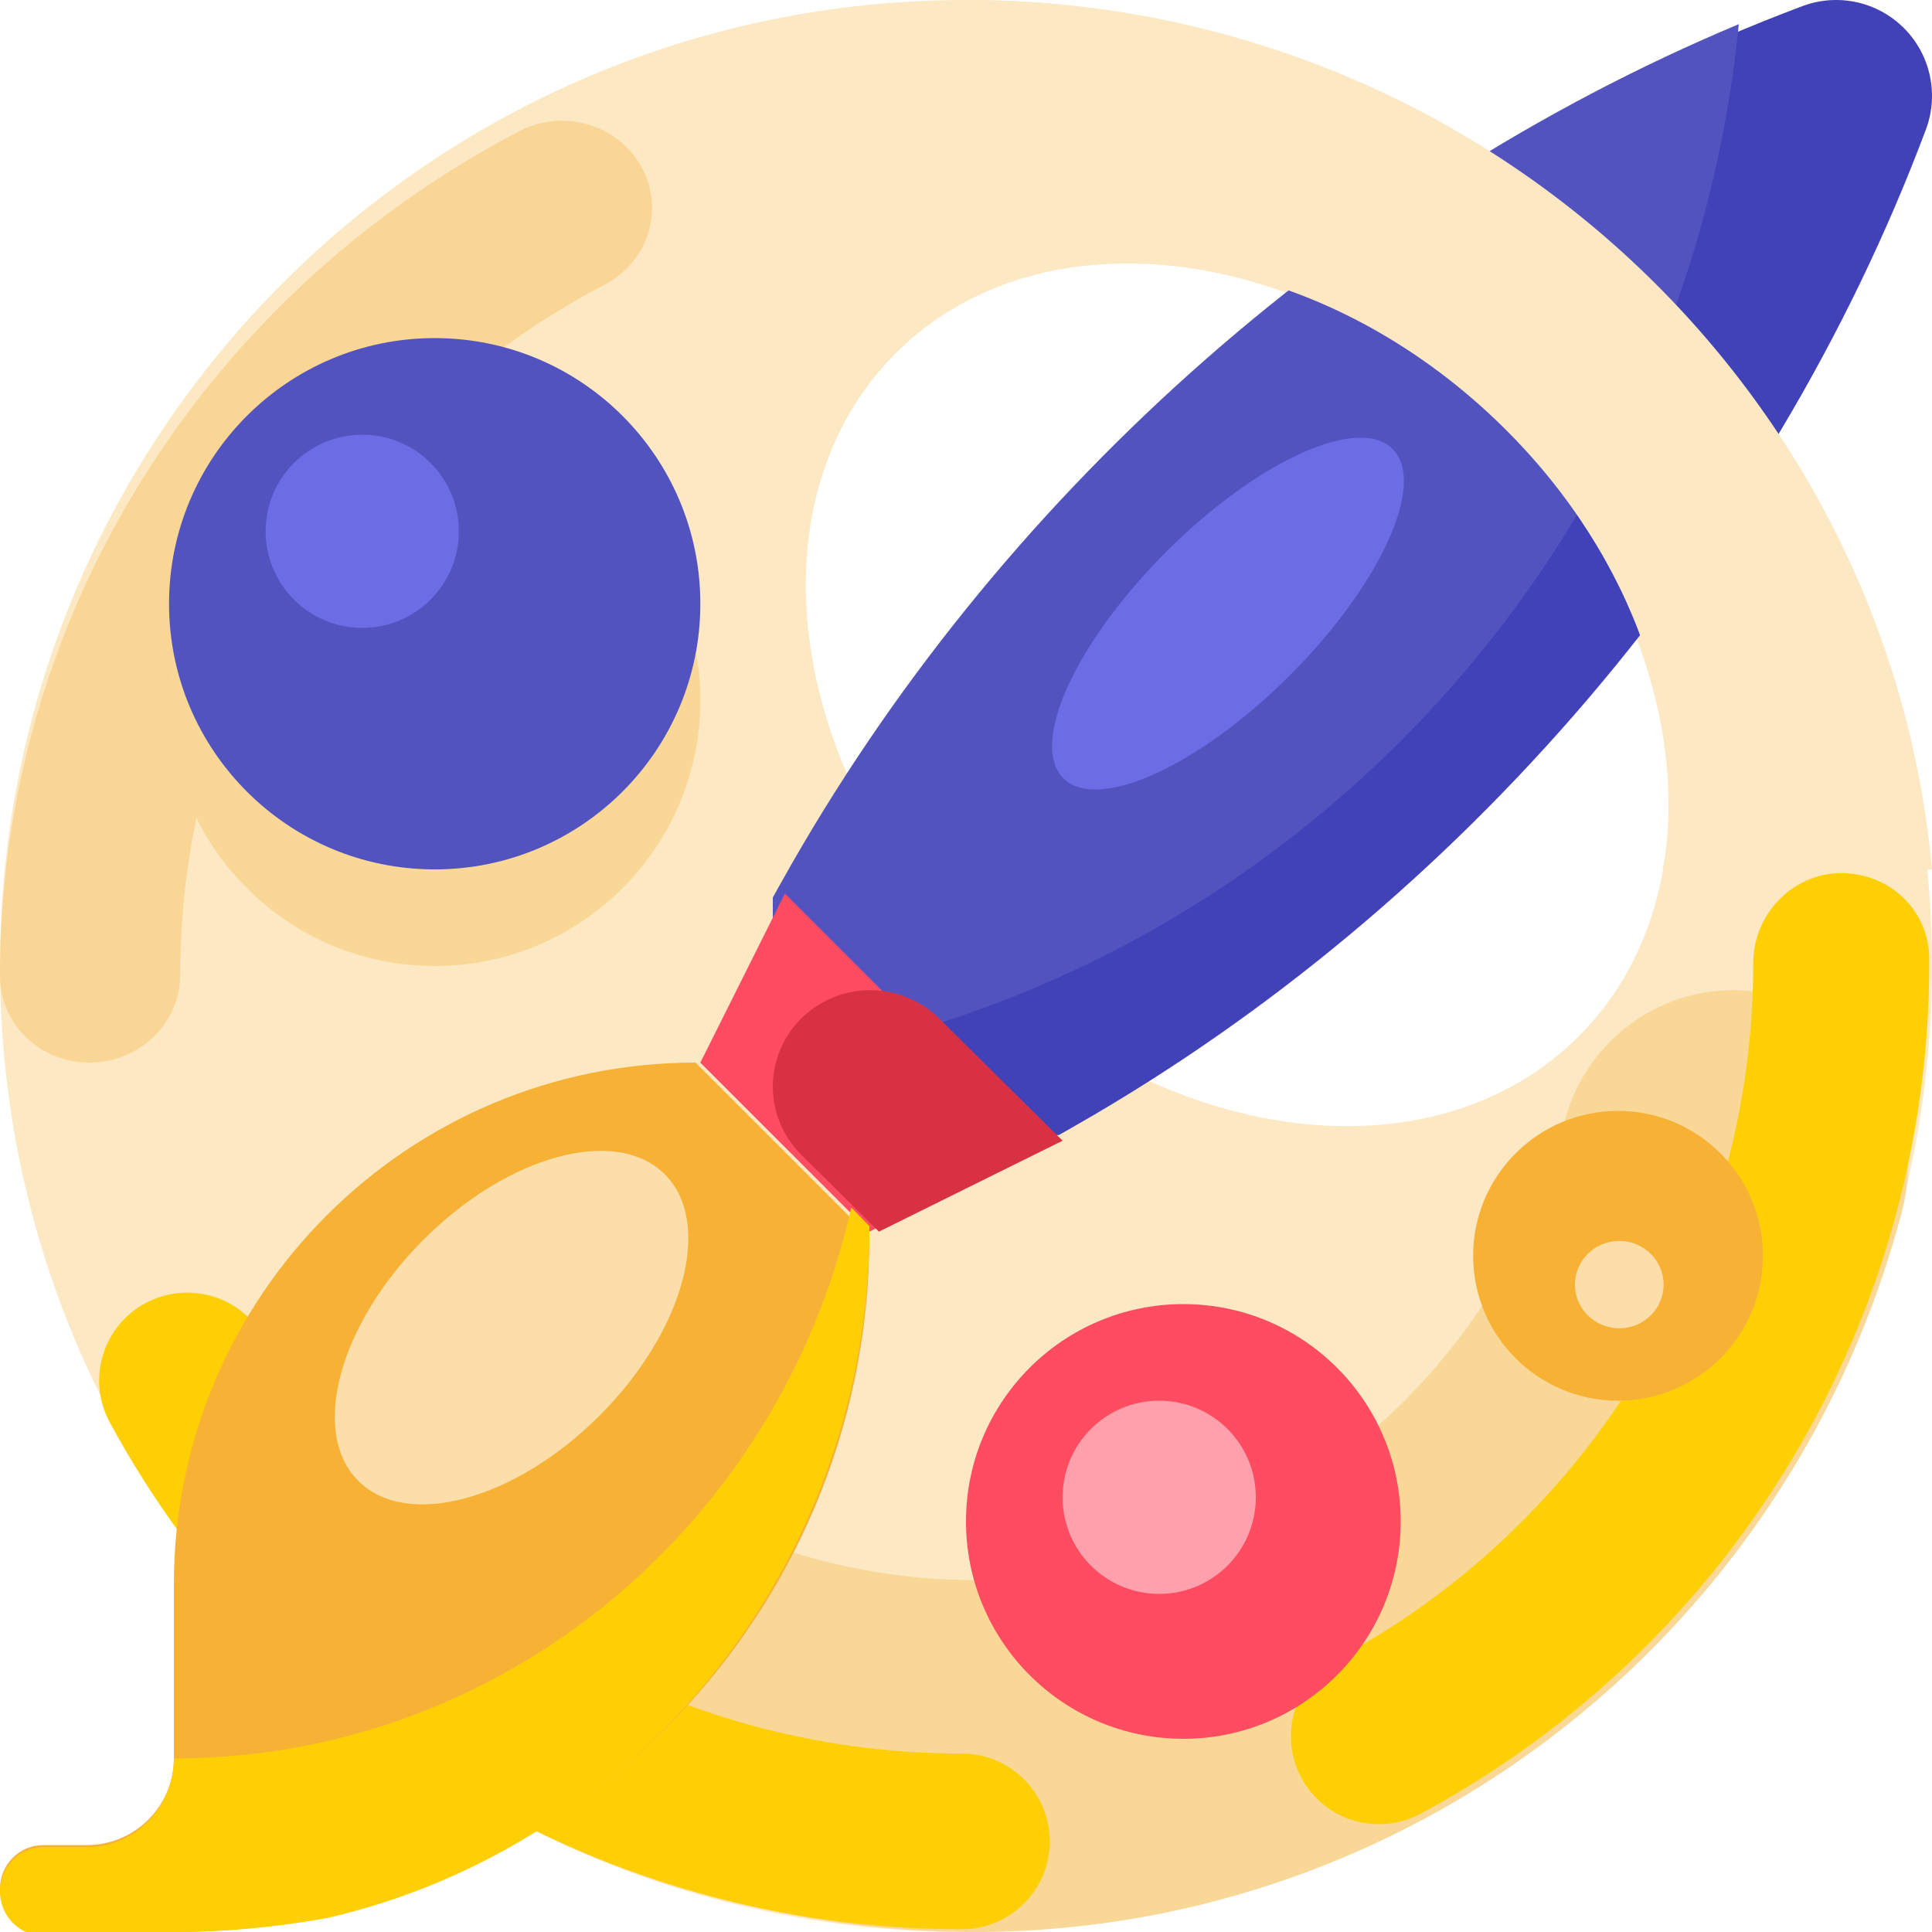
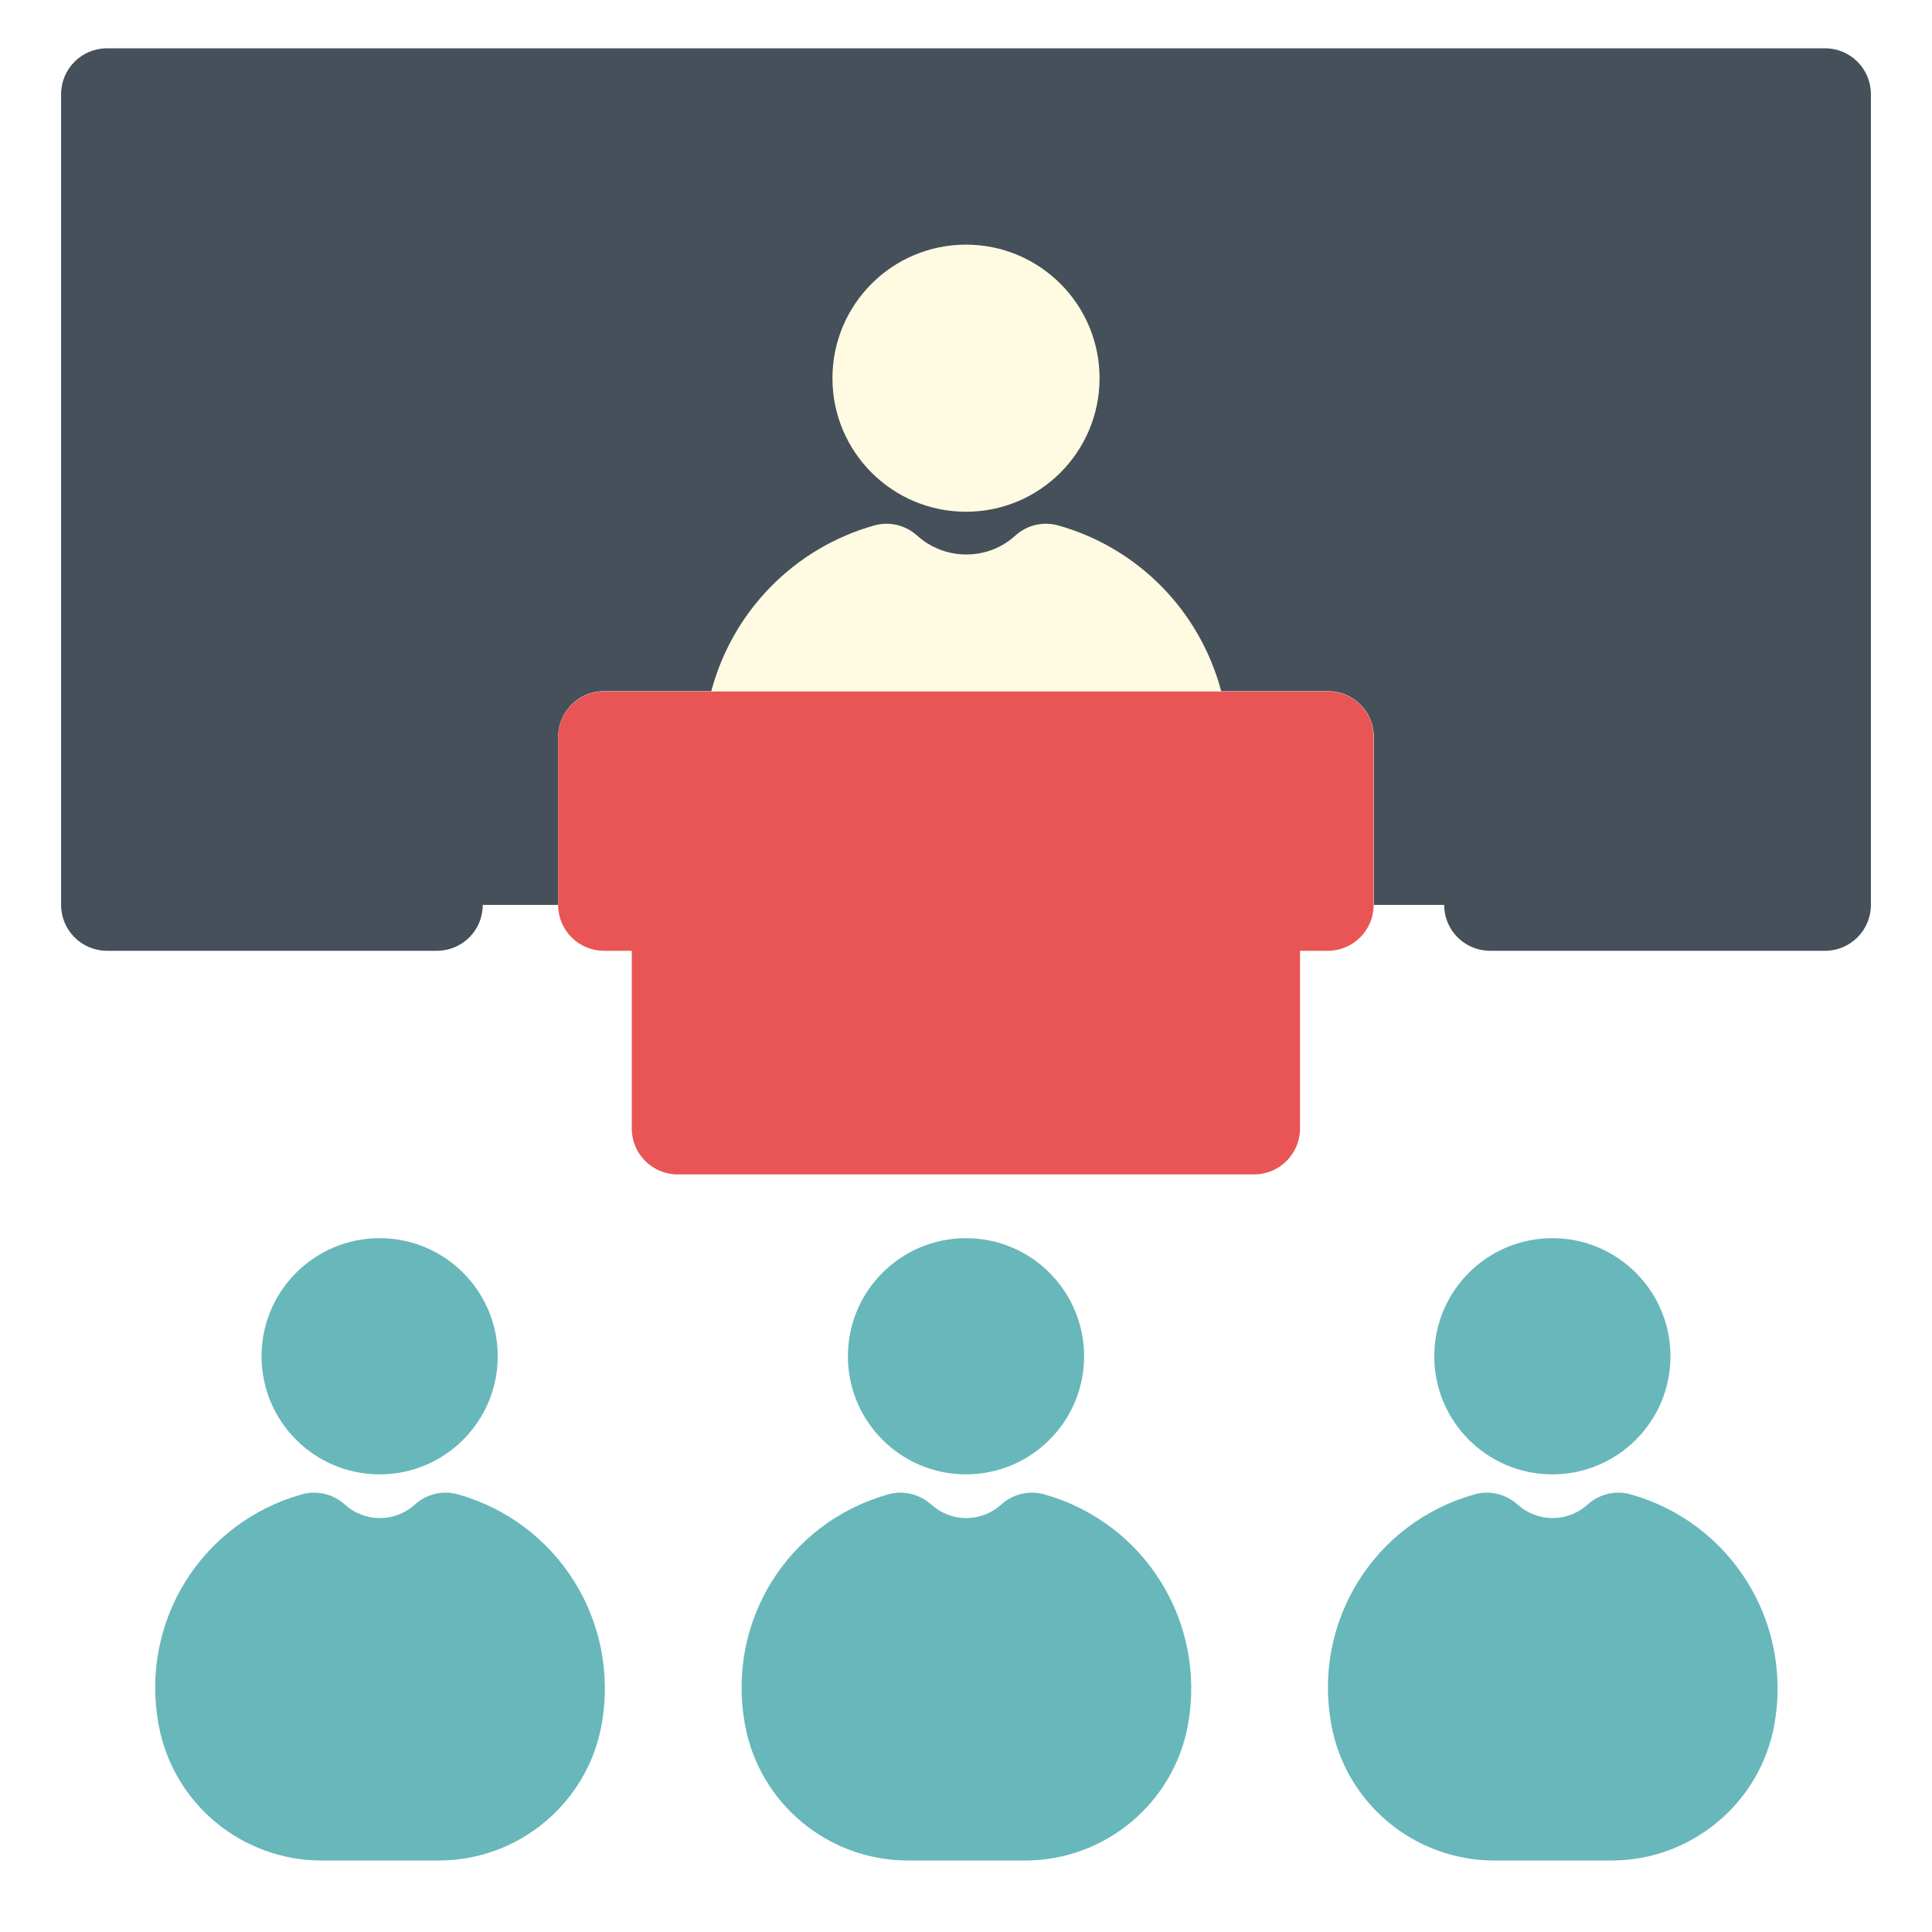
- <svg xmlns="http://www.w3.org/2000/svg" width="80px" height="80px" viewBox="0 0 80 80" version="1.1">
-   <g id="Personal-1-mixed" stroke="none" stroke-width="1" fill="none" fill-rule="evenodd">
-     <g transform="translate(-478, -1701)" fill-rule="nonzero" id="services">
-       <g transform="translate(350, 1552)">
-         <g id="1" transform="translate(10, 109)">
-           <g id="paint-palette" transform="translate(118, 40)">
-             <path d="M40,0 C17.909,0 0,17.909 0,40 C0,62.091 17.909,80 40,80 C62.092,80 80,62.091 80,40 C80,17.909 62.092,0 40,0 Z M65.371,42.913 C59.347,48.938 48.131,47.49 40.32,39.68 C32.51,31.869 31.062,20.653 37.087,14.629 C43.112,8.604 54.328,10.051 62.138,17.862 C69.949,25.672 71.396,36.888 65.371,42.913 L65.371,42.913 Z" id="Shape" fill="#FCE8C3" />
-             <path d="M71.769,41 C68.489,41.004 65.622,43.234 64.786,46.434 C61.191,60.072 47.318,68.188 33.801,64.561 C32.55,64.225 31.327,63.793 30.142,63.269 C26.491,61.645 22.225,63.316 20.616,67 C19.008,70.68 20.657,74.977 24.301,76.606 C28.156,78.322 32.258,79.404 36.452,79.812 L36.452,79.812 C36.473,79.814 36.494,79.816 36.515,79.818 L36.515,79.818 C36.724,79.838 36.933,79.856 37.143,79.873 L37.144,79.873 L37.174,79.875 L37.176,79.875 L37.204,79.878 L37.208,79.878 L37.236,79.88 L37.24,79.881 L37.266,79.883 L37.272,79.883 L37.298,79.885 L37.304,79.886 L37.33,79.888 L37.336,79.888 L37.362,79.89 L37.368,79.89 L37.393,79.892 L37.4,79.893 L37.425,79.895 L37.431,79.895 L37.457,79.897 L37.464,79.897 L37.489,79.899 L37.494,79.9 L37.521,79.902 L37.526,79.902 L37.554,79.904 L37.555,79.904 L37.585,79.906 L37.586,79.906 C37.69,79.913 37.793,79.92 37.898,79.926 L37.903,79.927 L37.931,79.928 L37.934,79.929 L37.961,79.93 L37.967,79.93 L37.992,79.932 L37.999,79.932 L38.022,79.934 L38.032,79.934 L38.054,79.935 L38.064,79.936 L38.087,79.937 L38.096,79.938 L38.119,79.939 L38.128,79.94 L38.15,79.941 L38.16,79.941 L38.183,79.943 L38.192,79.943 L38.214,79.944 L38.225,79.945 L38.246,79.946 L38.257,79.947 L38.278,79.948 L38.29,79.948 L38.31,79.949 L38.321,79.95 L38.343,79.951 L38.353,79.951 L38.376,79.952 L38.384,79.953 L38.407,79.954 L38.417,79.955 L38.44,79.956 L38.447,79.956 L38.473,79.957 L38.477,79.957 L38.505,79.959 L38.507,79.959 C38.558,79.961 38.611,79.964 38.661,79.966 L38.664,79.966 L38.689,79.967 L38.696,79.967 L38.72,79.968 L38.729,79.969 L38.751,79.969 L38.761,79.97 L38.781,79.971 L38.794,79.971 L38.813,79.972 L38.826,79.972 L38.846,79.973 L38.859,79.974 L38.878,79.974 L38.891,79.975 L38.91,79.975 L38.924,79.976 L38.943,79.977 L38.956,79.977 L38.976,79.978 L38.988,79.978 L39.008,79.979 L39.021,79.979 L39.039,79.98 L39.054,79.98 L39.072,79.981 L39.086,79.981 L39.104,79.982 L39.119,79.982 L39.137,79.983 L39.151,79.983 L39.169,79.984 L39.183,79.984 L39.202,79.985 L39.215,79.985 L39.234,79.985 L39.248,79.986 L39.267,79.986 L39.281,79.987 L39.299,79.987 L39.315,79.988 L39.332,79.988 L39.346,79.988 L39.364,79.989 L39.378,79.989 L39.397,79.99 L39.414,79.99 L39.429,79.99 L39.449,79.991 L39.483,79.991 L39.493,79.992 L39.514,79.992 L39.526,79.992 L39.544,79.992 L39.559,79.993 L39.576,79.993 L39.591,79.994 L39.608,79.994 L39.624,79.994 L39.641,79.995 L39.657,79.995 L39.673,79.995 L39.69,79.995 L39.706,79.996 L39.722,79.996 L39.739,79.996 L39.755,79.996 L39.772,79.996 L39.787,79.997 L39.804,79.997 L39.82,79.997 L39.837,79.997 L39.853,79.997 L39.869,79.997 L39.886,79.998 L39.902,79.998 L39.918,79.998 L39.935,79.998 L39.952,79.998 L39.967,79.998 L39.985,79.999 L40,79.999 L40.017,79.999 L40.033,79.999 L40.05,79.999 L40.066,79.999 L40.083,80 L40.098,80 L40.116,80 L40.131,80 L40.148,80 L40.164,80 L40.181,80 L40.197,80 L40.216,80 L40.229,80 L40.248,80 L40.262,80 L40.28,80 L40.295,80 L40.328,80 L40.358,80 L40.365,80 L40.388,80 L40.398,80 L40.418,80 L40.428,80 L40.449,80 L40.459,80 L40.488,80 L40.488,80 L40.519,80 L40.526,80 L40.549,79.999 L40.559,79.999 L40.578,79.999 L40.59,79.999 L40.609,79.999 L40.62,79.999 L40.642,79.999 L40.65,79.999 L40.679,79.999 L40.688,79.999 L40.709,79.999 L40.72,79.998 L40.74,79.998 L40.75,79.998 L40.77,79.998 L40.781,79.998 L40.802,79.998 L40.81,79.997 L40.84,79.997 L40.846,79.997 L40.87,79.997 L40.88,79.997 L40.9,79.996 L40.911,79.996 L40.931,79.996 L40.941,79.996 L40.962,79.995 L40.971,79.995 C40.99,79.995 41.012,79.994 41.031,79.994 L41.04,79.994 L41.06,79.994 L41.072,79.993 L41.09,79.993 L41.102,79.993 L41.121,79.992 L41.132,79.992 L41.156,79.992 L41.161,79.992 L41.191,79.991 L41.2,79.991 L41.22,79.99 L41.232,79.99 L41.251,79.99 L41.262,79.989 L41.282,79.989 L41.292,79.989 L41.314,79.988 L41.322,79.988 L41.351,79.987 L41.36,79.987 L41.381,79.987 L41.392,79.986 L41.411,79.986 L41.422,79.985 L41.442,79.985 L41.452,79.984 L41.473,79.984 L41.482,79.984 L41.512,79.983 L41.515,79.983 L41.541,79.982 L41.551,79.981 L41.571,79.981 L41.582,79.98 L41.602,79.98 L41.612,79.979 L41.634,79.979 L41.642,79.978 C41.663,79.978 41.681,79.977 41.702,79.976 L41.709,79.976 L41.732,79.975 L41.742,79.975 L41.762,79.974 L41.772,79.974 L41.793,79.973 L41.802,79.973 C41.822,79.972 41.841,79.971 41.861,79.971 L41.87,79.97 L41.892,79.97 L41.901,79.969 L41.922,79.968 L41.931,79.968 L41.953,79.967 L41.961,79.967 L41.986,79.966 L41.991,79.966 L42.022,79.964 L42.025,79.964 L42.052,79.963 L42.059,79.963 L42.081,79.962 L42.091,79.961 L42.111,79.96 L42.122,79.96 L42.144,79.959 L42.151,79.958 L42.181,79.957 L42.184,79.957 L42.211,79.956 L42.22,79.955 L42.24,79.954 L42.251,79.954 L42.271,79.953 L42.281,79.952 L42.302,79.951 L42.311,79.951 L42.337,79.949 L42.343,79.949 L42.37,79.948 L42.38,79.947 L42.4,79.946 L42.41,79.946 L42.429,79.945 L42.441,79.944 L42.461,79.943 L42.47,79.943 L42.496,79.941 L42.5,79.941 L42.53,79.939 L42.535,79.939 L42.559,79.938 L42.569,79.937 L42.589,79.936 L42.599,79.935 L42.618,79.934 L42.629,79.934 L42.652,79.932 L42.658,79.932 L42.689,79.93 L42.691,79.93 L42.718,79.928 L42.726,79.928 L42.748,79.926 L42.758,79.926 L42.779,79.924 L42.787,79.924 L42.812,79.922 L42.817,79.922 C42.837,79.921 42.857,79.919 42.877,79.918 L42.884,79.918 L42.907,79.916 L42.915,79.916 L42.938,79.914 L42.946,79.914 L42.969,79.912 L42.976,79.912 C42.997,79.91 43.015,79.909 43.036,79.908 L43.042,79.907 L43.066,79.906 L43.074,79.905 L43.096,79.904 L43.104,79.903 L43.127,79.901 L43.134,79.901 C43.154,79.9 43.175,79.898 43.194,79.897 L43.199,79.896 L43.224,79.894 L43.232,79.894 L43.254,79.892 L43.263,79.891 L43.285,79.89 L43.292,79.889 L43.321,79.887 L43.322,79.887 L43.353,79.885 L43.355,79.884 L43.382,79.882 L43.391,79.882 L43.412,79.88 L43.42,79.879 L43.443,79.878 L43.451,79.877 L43.477,79.875 L43.48,79.875 C43.501,79.873 43.52,79.872 43.541,79.87 L43.545,79.869 L43.57,79.867 L43.579,79.867 L43.6,79.865 L43.609,79.864 L43.632,79.862 L43.638,79.862 C43.659,79.86 43.678,79.859 43.699,79.857 L43.703,79.856 L43.729,79.854 L43.735,79.854 L43.759,79.852 L43.766,79.851 L43.792,79.849 L43.795,79.849 C43.816,79.847 43.836,79.845 43.857,79.843 L43.857,79.843 L43.886,79.841 L43.893,79.84 L43.916,79.838 L43.924,79.837 L43.948,79.835 L43.953,79.834 C43.984,79.832 44.012,79.829 44.044,79.826 L44.049,79.826 L44.074,79.823 L44.08,79.822 L44.105,79.82 L44.11,79.82 L44.137,79.817 L44.14,79.817 C44.161,79.815 44.18,79.813 44.201,79.811 L44.207,79.81 L44.231,79.808 L44.238,79.807 L44.261,79.805 L44.268,79.804 L44.292,79.802 L44.298,79.801 C44.319,79.799 44.337,79.797 44.358,79.795 L44.364,79.795 L44.388,79.792 L44.396,79.791 L44.418,79.789 L44.426,79.788 L44.449,79.786 L44.455,79.785 C44.476,79.783 44.495,79.781 44.516,79.779 L44.518,79.779 L44.546,79.776 L44.551,79.775 L44.576,79.773 L44.581,79.772 L44.607,79.769 L44.612,79.769 L44.64,79.766 L44.642,79.765 C44.662,79.763 44.682,79.761 44.703,79.759 L44.707,79.758 L44.732,79.755 L44.738,79.755 L44.763,79.752 L44.768,79.751 C44.798,79.748 44.829,79.744 44.859,79.741 L44.864,79.74 L44.888,79.738 L44.895,79.737 L44.919,79.734 L44.925,79.733 L44.951,79.73 L44.955,79.73 C44.975,79.728 44.995,79.725 45.016,79.723 C45.017,79.723 45.015,79.723 45.016,79.723 L45.045,79.719 L45.05,79.719 L45.075,79.716 L45.081,79.715 L45.107,79.712 L45.111,79.712 C45.131,79.709 45.151,79.707 45.172,79.704 L45.173,79.704 L45.202,79.7 L45.205,79.7 L45.232,79.697 L45.237,79.696 L45.262,79.693 L45.267,79.692 C45.298,79.688 45.326,79.685 45.357,79.681 L45.361,79.68 L45.387,79.677 L45.393,79.676 L45.418,79.673 L45.422,79.672 C45.453,79.669 45.482,79.665 45.513,79.661 L45.516,79.66 L45.543,79.657 L45.547,79.656 L45.574,79.653 L45.577,79.652 L45.607,79.648 L45.607,79.648 C45.627,79.645 45.648,79.643 45.668,79.64 L45.67,79.64 L45.698,79.636 L45.703,79.635 L45.728,79.632 L45.733,79.631 L45.759,79.628 L45.763,79.627 C45.794,79.623 45.823,79.619 45.854,79.614 L45.857,79.614 L45.883,79.61 L45.889,79.609 L45.915,79.606 L45.918,79.605 C45.949,79.601 45.978,79.597 46.009,79.592 L46.011,79.592 L46.039,79.588 L46.042,79.587 L46.07,79.583 L46.073,79.583 C46.114,79.577 46.153,79.571 46.194,79.565 L46.196,79.565 L46.225,79.56 L46.227,79.56 C46.268,79.554 46.307,79.548 46.348,79.542 L46.351,79.541 L46.377,79.537 L46.383,79.536 L46.41,79.532 L46.411,79.532 C46.442,79.527 46.471,79.523 46.502,79.518 L46.505,79.517 L46.533,79.513 L46.536,79.513 L46.564,79.508 L46.566,79.508 C46.607,79.501 46.646,79.495 46.687,79.488 L46.689,79.488 C46.74,79.48 46.79,79.471 46.841,79.463 L46.843,79.463 L46.872,79.458 L46.873,79.457 C47.027,79.432 47.179,79.405 47.332,79.378 L47.362,79.372 L47.363,79.372 C47.465,79.354 47.566,79.335 47.668,79.316 L47.669,79.316 C47.719,79.306 47.77,79.297 47.821,79.287 L47.821,79.287 C47.871,79.277 47.922,79.267 47.973,79.257 L47.973,79.257 C48.135,79.225 48.297,79.193 48.458,79.159 L48.459,79.159 C63.186,76.042 74.913,64.812 78.764,50.136 C79.772,46.236 77.455,42.251 73.59,41.234 C72.995,41.08 72.383,41 71.769,41 L71.769,41 Z" id="Path" fill="#F9D797" />
-             <g id="Group" transform="translate(4, 36)" fill="#FFCF06">
-               <path d="M35.844,43.886 L35.808,43.886 C21.084,43.892 7.543,35.832 0.544,22.895 C-0.413,21.127 0.247,18.918 2.018,17.963 C3.788,17.008 5.998,17.665 6.956,19.431 C12.68,30.018 23.76,36.615 35.808,36.61 C37.821,36.6 39.46,38.221 39.47,40.23 C39.479,42.24 37.856,43.877 35.844,43.886 L35.844,43.886 Z" id="Path" />
-               <path d="M53.1,39.536 C51.088,39.537 49.455,37.91 49.453,35.9 C49.452,34.563 50.186,33.332 51.364,32.696 C61.984,26.985 68.604,15.91 68.599,3.866 C68.599,1.857 70.229,0.153 72.243,0.153 C74.257,0.153 75.886,1.705 75.886,3.715 L75.886,3.866 C75.892,18.584 67.805,32.116 54.83,39.099 C54.298,39.385 53.704,39.536 53.1,39.536 Z" id="Path" />
-             </g>
-             <path d="M3.731,44 C1.689,44.018 0.019,42.431 0,40.455 C0,40.446 0,40.437 0,40.428 L0,40.352 C-0.004,25.78 8.246,12.378 21.491,5.437 C23.302,4.487 25.566,5.137 26.548,6.889 C27.53,8.641 26.858,10.831 25.047,11.781 C14.209,17.462 7.46,28.429 7.462,40.352 C7.466,42.353 5.8,43.982 3.731,44 Z" id="Path" fill="#F9D695" />
-             <path d="M33,47 L43.846,47 L44.554,46.596 C60.452,37.511 73.318,22.509 79.747,5.364 L79.747,5.364 C80.294,3.907 79.938,2.264 78.837,1.163 C77.736,0.062 76.093,-0.294 74.636,0.253 L74.636,0.253 C57.491,6.682 42.489,19.548 33.404,35.446 L33,36.154 L33,47 Z" id="Path" fill="#4141B8" />
-             <path d="M72,1 C55.553,7.892 41.219,20.689 32.409,36.431 L32,37.162 L32,44 C53.222,40.645 69.825,23.023 72,1 L72,1 Z" id="Path" fill="#5353C0" />
-             <path d="M28.8,44 C16.871,44 7.2,53.671 7.2,65.6 C7.2,65.6 7.2,65.6 7.2,65.6 L7.2,72.8 C7.2,74.788 5.588,76.4 3.6,76.4 L1.8,76.4 C0.806,76.4 0,77.206 0,78.2 C0,79.194 0.806,80 1.8,80 L7.2,80 C23.106,80 36,67.106 36,51.2 L28.8,44 Z" id="Path" fill="#F7B236" />
-             <polygon id="Path" fill="#FF4C60" points="32.5 37 29 44 36 51 43 47.5" />
-             <path d="M62.24,17.683 C67.755,23.117 70.033,30.189 68.846,36 L80,36 C78.152,15.819 60.96,0 40,0 L40,12.41 C46.313,9.102 55.521,11.061 62.24,17.683 Z" id="Path" fill="#FCE8C3" />
-             <circle id="Oval" fill="#FF4C60" cx="49" cy="63" r="9" />
-             <circle id="Oval" fill="#F9D797" cx="18" cy="29" r="11" />
-             <circle id="Oval" fill="#5353C0" cx="18" cy="25" r="11" />
-             <circle id="Oval" fill="#F7B236" cx="67" cy="52" r="6" />
-             <circle id="Oval" fill="#6C6CE5" cx="15" cy="22" r="4" />
-             <circle id="Oval" fill="#FFA1AC" cx="48" cy="62" r="4" />
-             <g id="Group" transform="translate(11, 44)" fill="#FBDEA9">
-               <ellipse id="Oval" cx="56.05" cy="9.193" rx="1.836" ry="1.808" />
-               <ellipse id="Oval" transform="translate(10.18245, 10.97382) rotate(-135) translate(-10.18245, -10.97382) " cx="10.182" cy="10.974" rx="5.153" ry="8.975" />
-             </g>
-             <ellipse id="Oval" fill="#6C6CE5" transform="translate(50.84723, 25.40856) rotate(-135) translate(-50.84723, -25.40856) " cx="50.847" cy="25.409" rx="3.619" ry="9.641" />
-             <path d="M1.072,80 L7.36,80 C9.452,79.989 11.539,79.792 13.598,79.41 C26.42,76.437 36,64.754 36,50.767 L35.249,50 C32.317,63.061 20.885,72.814 7.2,72.814 C7.2,74.844 5.588,76.489 3.6,76.489 L1.8,76.489 C0.808,76.487 0.002,77.306 0,78.319 C-0.002,79.046 0.419,79.706 1.072,80 L1.072,80 Z" id="Path" fill="#FFCF06" />
-             <path d="M36.394,51 L33.182,47.819 C31.954,46.604 31.65,44.746 32.426,43.209 C33.422,41.236 35.845,40.436 37.838,41.423 C38.226,41.615 38.58,41.867 38.886,42.171 L44,47.234 L36.394,51 Z" id="Path" fill="#D93144" />
-           </g>
-         </g>
+ <svg xmlns="http://www.w3.org/2000/svg" version="1.1" id="Layer_1" x="0px" y="0px" viewBox="0 0 80 80" style="enable-background:new 0 0 80 80;" xml:space="preserve">
+   <style type="text/css">
+ 	.st0{fill:#45505A;}
+ 	.st1{fill:#68B7BB;}
+ 	.st2{fill:#FFFBE2;}
+ 	.st3{fill:#E95555;}
+ </style>
+   <g>
+     <g>
+       <path class="st0" d="M75.57,2H4.43c-1.05,0-1.9,0.85-1.9,1.9v33.57c0,1.05,0.85,1.9,1.9,1.9h13.66c1.05,0,1.9-0.85,1.9-1.9l0,0    h3.12c0,0,0-0.01,0-0.01v-6.94c0-1.05,0.85-1.9,1.9-1.9h29.98c1.05,0,1.9,0.85,1.9,1.9v6.94c0,0,0,0.01,0,0.01h2.91l0,0    c0,1.05,0.85,1.9,1.9,1.9h13.87c1.05,0,1.9-0.85,1.9-1.9V3.9C77.47,2.85,76.62,2,75.57,2z" />
+     </g>
+     <g>
+       <g>
+         <path class="st1" d="M15.72,61.05c2.7,0,4.89-2.19,4.89-4.89s-2.19-4.89-4.89-4.89s-4.89,2.19-4.89,4.89S13.02,61.05,15.72,61.05     z" />
      </g>
+       <g>
+         <path class="st1" d="M18.97,61.88c-0.63-0.18-1.31-0.02-1.79,0.42c-0.4,0.36-0.91,0.56-1.45,0.56c-0.54,0-1.05-0.2-1.45-0.56     c-0.49-0.44-1.16-0.6-1.79-0.42c-4.17,1.18-6.71,5.29-5.92,9.55c0.6,3.25,3.44,5.61,6.75,5.61h4.84c3.31,0,6.15-2.36,6.75-5.61     C25.68,67.17,23.13,63.06,18.97,61.88z" />
+       </g>
+       <g>
+         <circle class="st1" cx="40" cy="56.16" r="4.89" />
+       </g>
+       <g>
+         <path class="st1" d="M43.25,61.88c-0.63-0.18-1.31-0.02-1.79,0.42c-0.4,0.36-0.91,0.56-1.45,0.56s-1.05-0.2-1.45-0.56     c-0.49-0.44-1.16-0.6-1.79-0.42c-4.17,1.18-6.71,5.29-5.92,9.55c0.6,3.25,3.44,5.61,6.75,5.61h4.84c3.31,0,6.15-2.36,6.75-5.61     C49.96,67.17,47.41,63.06,43.25,61.88z" />
+       </g>
+       <g>
+         <path class="st1" d="M64.28,61.05c2.7,0,4.89-2.19,4.89-4.89s-2.19-4.89-4.89-4.89c-2.7,0-4.89,2.19-4.89,4.89     S61.58,61.05,64.28,61.05z" />
+       </g>
+       <g>
+         <path class="st1" d="M67.53,61.88c-0.63-0.18-1.31-0.02-1.79,0.42c-0.4,0.36-0.91,0.56-1.45,0.56c-0.54,0-1.05-0.2-1.45-0.56     c-0.49-0.44-1.16-0.6-1.79-0.42c-4.17,1.18-6.71,5.29-5.92,9.55c0.6,3.25,3.44,5.61,6.75,5.61h4.84c3.31,0,6.15-2.36,6.75-5.61     C74.24,67.17,71.69,63.06,67.53,61.88z" />
+       </g>
+     </g>
+     <g>
+       <circle class="st2" cx="40" cy="15.66" r="5.53" />
+     </g>
+     <g>
+       <path class="st3" d="M54.99,28.63H25.01c-1.05,0-1.9,0.85-1.9,1.9v6.94c0,1.05,0.85,1.9,1.9,1.9h1.15v7.36    c0,1.05,0.85,1.9,1.9,1.9h23.87c1.05,0,1.9-0.85,1.9-1.9v-7.36h1.15c1.05,0,1.9-0.85,1.9-1.9v-6.94    C56.89,29.48,56.04,28.63,54.99,28.63z" />
+     </g>
+     <g>
+       <path class="st2" d="M50.57,28.63c-0.88-3.32-3.42-5.93-6.74-6.87c-0.63-0.18-1.31-0.02-1.79,0.42c-0.56,0.51-1.28,0.78-2.03,0.78    c-0.75,0-1.48-0.28-2.03-0.78c-0.49-0.44-1.16-0.6-1.79-0.42c-3.31,0.94-5.86,3.55-6.74,6.87H50.57z" />
    </g>
  </g>
</svg>
